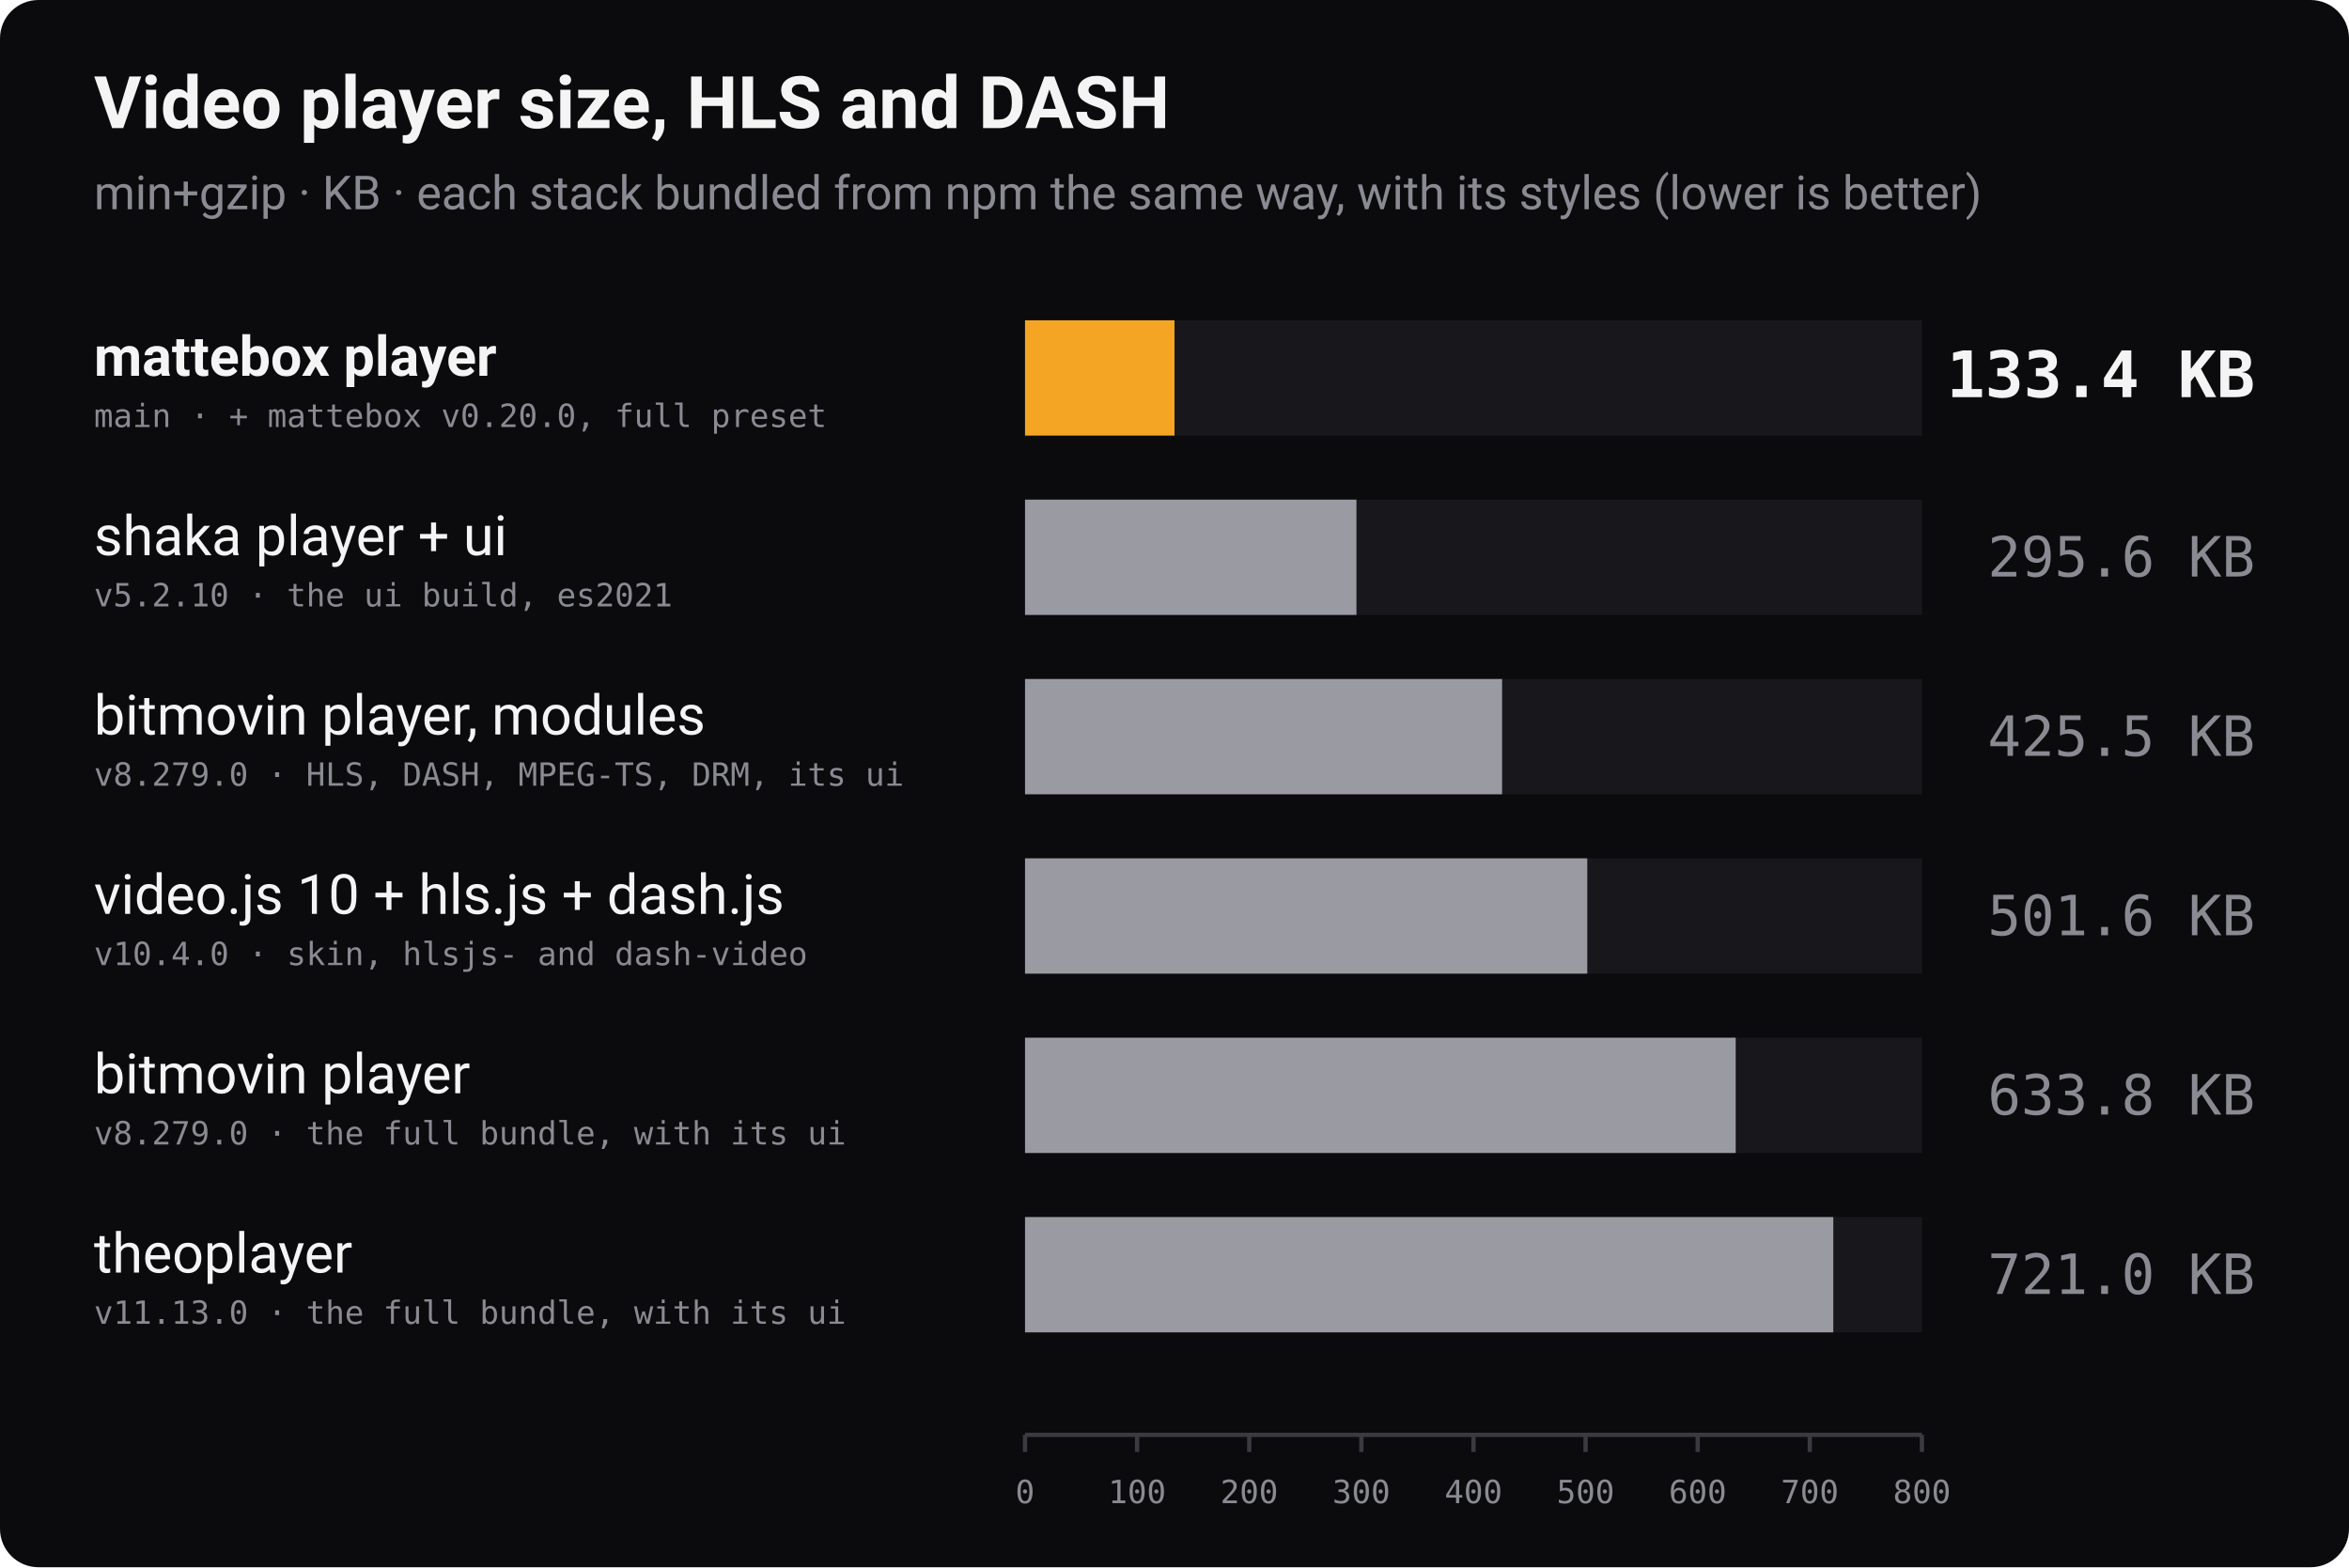
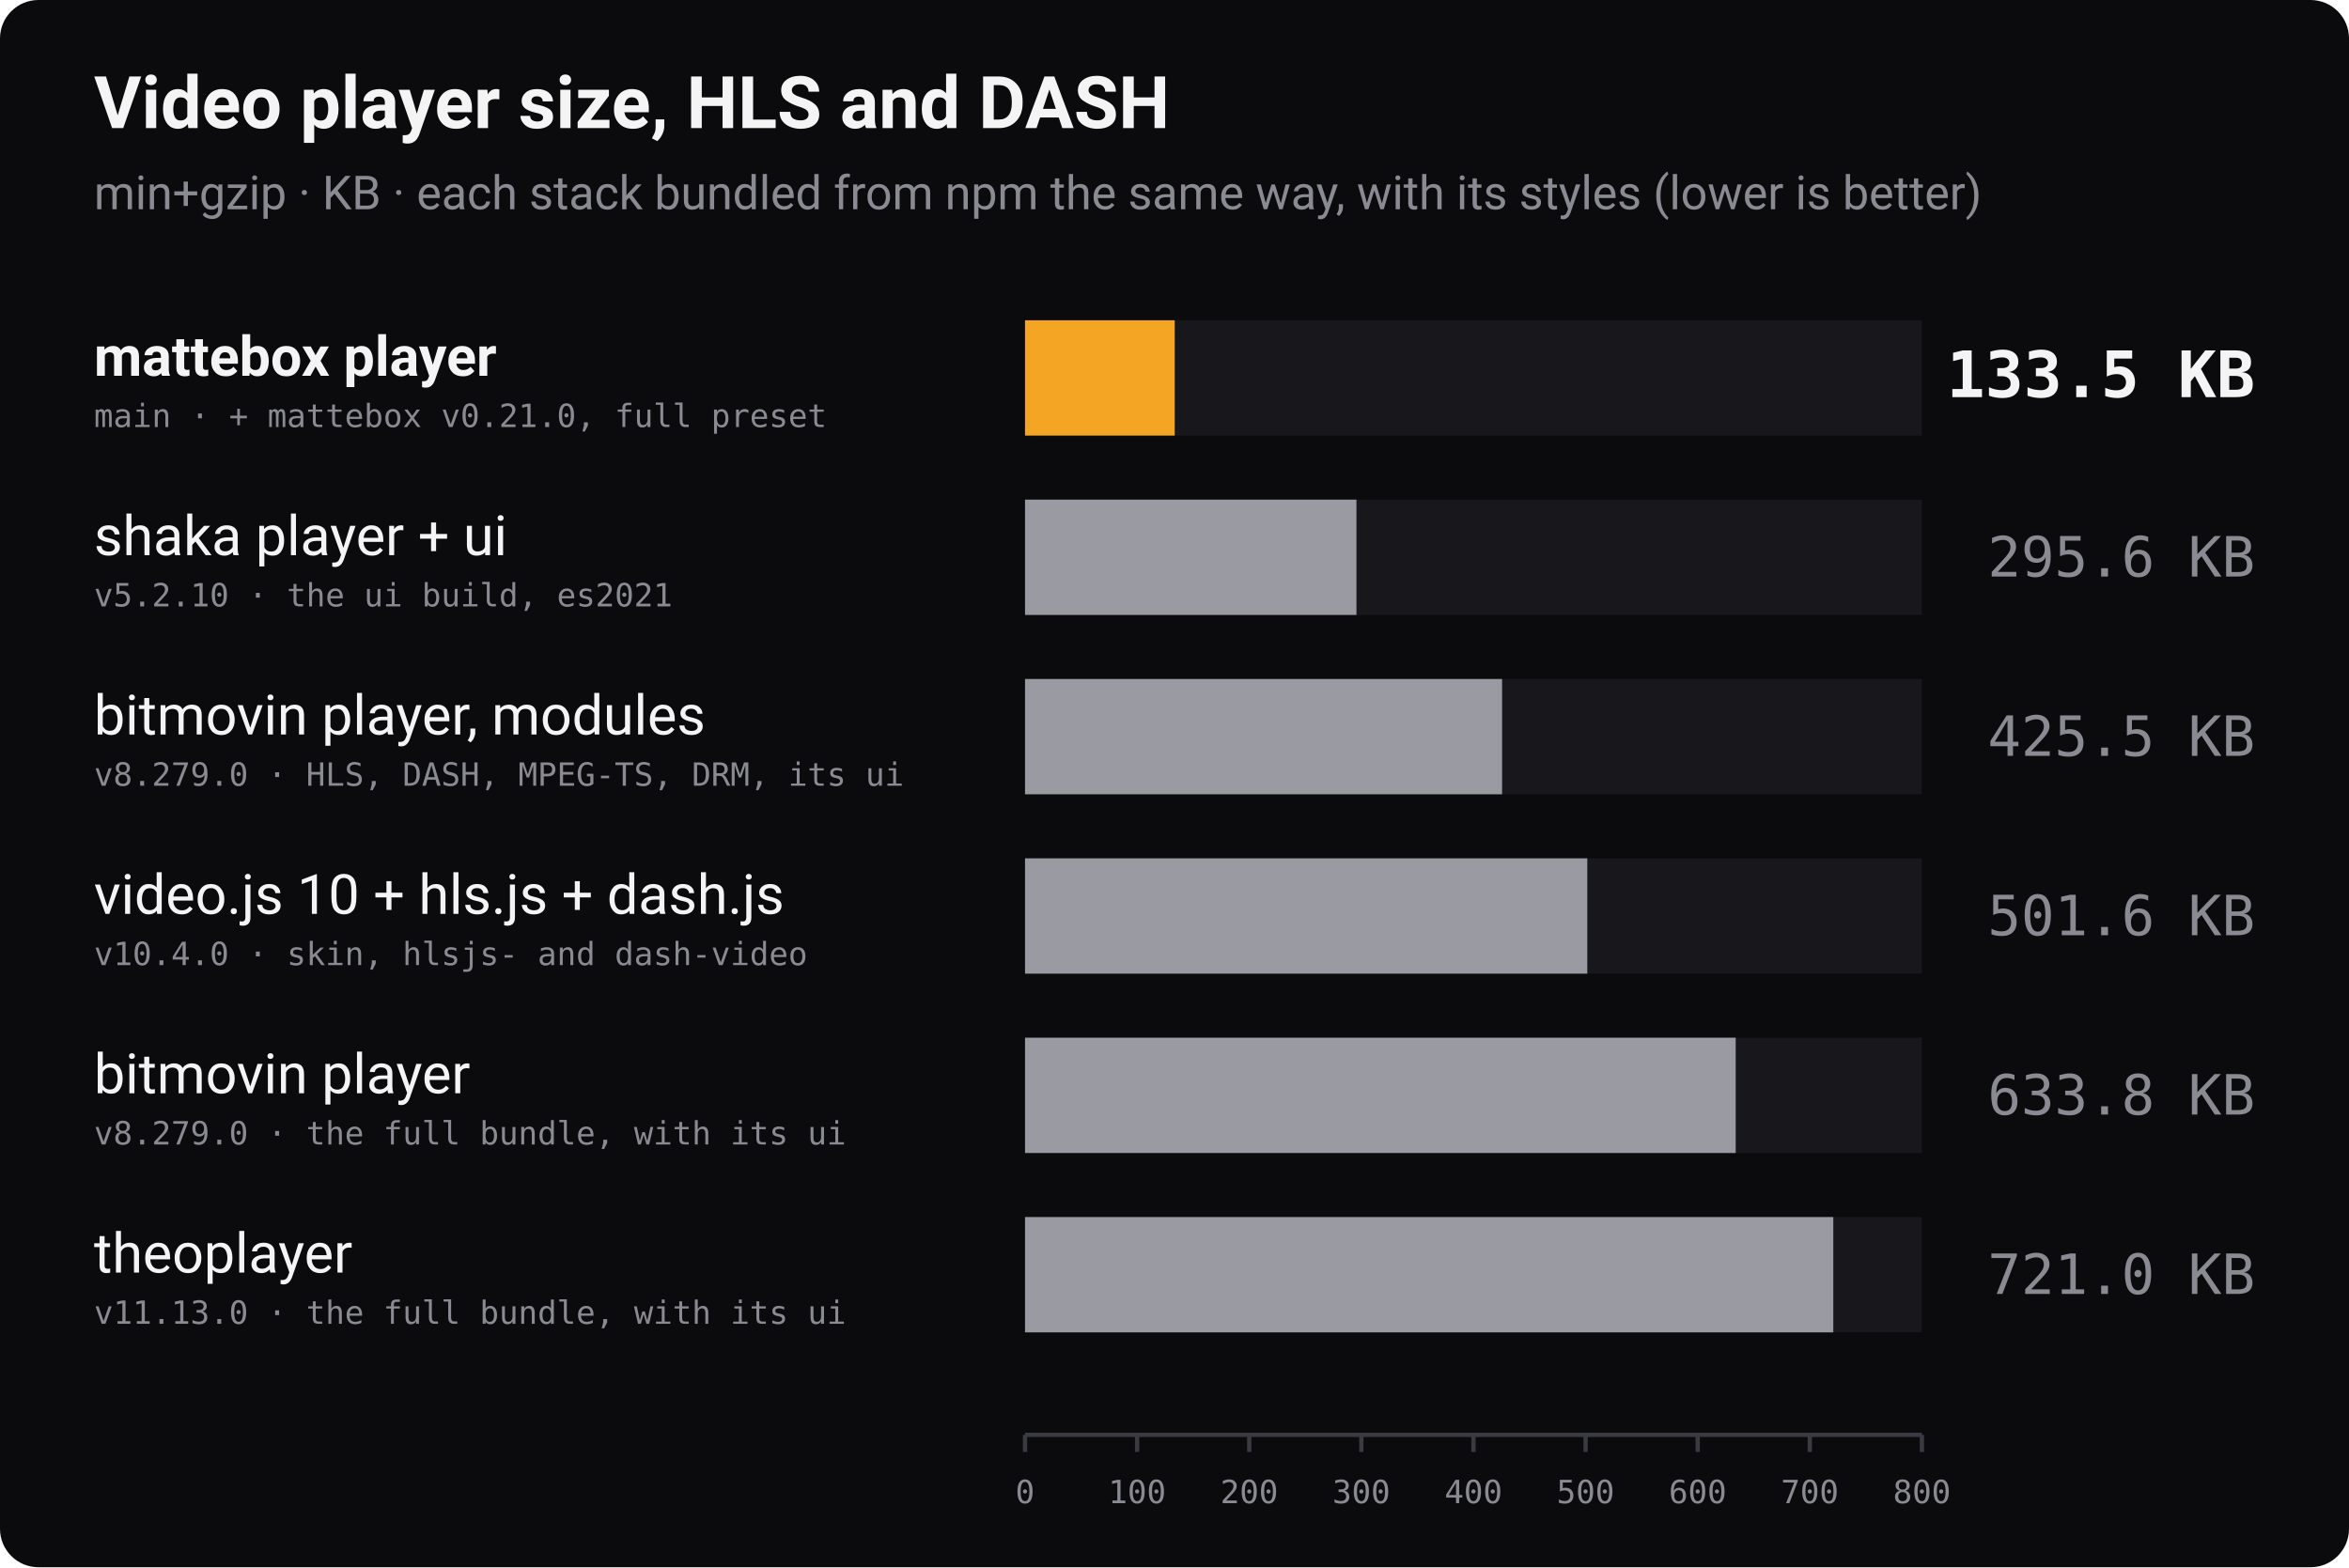
<svg xmlns="http://www.w3.org/2000/svg" width="1100" height="734" viewBox="0 0 1100 734" role="img" aria-label="Bundle size of video players with HLS and DASH playback, min+gzip, lower is better">
  <rect width="1100" height="734" rx="18" fill="#0b0b0d" />
  <text x="44" y="60" font-family="-apple-system, 'Segoe UI', Roboto, Helvetica, Arial, sans-serif" font-size="34" font-weight="700" fill="#f4f4f5">Video player size, HLS and DASH</text>
  <text x="44" y="98" font-family="-apple-system, 'Segoe UI', Roboto, Helvetica, Arial, sans-serif" font-size="22" fill="#8a8a93">min+gzip · KB · each stack bundled from npm the same way, with its styles (lower is better)</text>
  <text x="44" y="176" font-family="-apple-system, 'Segoe UI', Roboto, Helvetica, Arial, sans-serif" font-size="26" font-weight="700" fill="#f4f4f5">mattebox player</text>
-   <text x="44" y="200" font-family="ui-monospace, 'SF Mono', Menlo, Consolas, monospace" font-size="15" fill="#8a8a93">main · + mattebox v0.20.0, full preset</text>
+   <text x="44" y="200" font-family="ui-monospace, 'SF Mono', Menlo, Consolas, monospace" font-size="15" fill="#8a8a93">main · + mattebox v0.21.0, full preset</text>
  <rect x="480" y="150" width="420" height="54" fill="#18181c" />
-   <rect x="480" y="150" width="70.0" height="54" fill="#f5a524" />
-   <text x="1056" y="186" text-anchor="end" font-family="ui-monospace, 'SF Mono', Menlo, Consolas, monospace" font-size="30" font-weight="700" fill="#f4f4f5">133.4 KB</text>
+   <rect x="480" y="150" width="70.1" height="54" fill="#f5a524" />
+   <text x="1056" y="186" text-anchor="end" font-family="ui-monospace, 'SF Mono', Menlo, Consolas, monospace" font-size="30" font-weight="700" fill="#f4f4f5">133.5 KB</text>
  <text x="44" y="260" font-family="-apple-system, 'Segoe UI', Roboto, Helvetica, Arial, sans-serif" font-size="26" font-weight="400" fill="#f4f4f5">shaka player + ui</text>
  <text x="44" y="284" font-family="ui-monospace, 'SF Mono', Menlo, Consolas, monospace" font-size="15" fill="#8a8a93">v5.2.10 · the ui build, es2021</text>
  <rect x="480" y="234" width="420" height="54" fill="#18181c" />
  <rect x="480" y="234" width="155.2" height="54" fill="#9a9aa2" />
  <text x="1056" y="270" text-anchor="end" font-family="ui-monospace, 'SF Mono', Menlo, Consolas, monospace" font-size="26" font-weight="400" fill="#8a8a93">295.6 KB</text>
  <text x="44" y="344" font-family="-apple-system, 'Segoe UI', Roboto, Helvetica, Arial, sans-serif" font-size="26" font-weight="400" fill="#f4f4f5">bitmovin player, modules</text>
  <text x="44" y="368" font-family="ui-monospace, 'SF Mono', Menlo, Consolas, monospace" font-size="15" fill="#8a8a93">v8.279.0 · HLS, DASH, MPEG-TS, DRM, its ui</text>
  <rect x="480" y="318" width="420" height="54" fill="#18181c" />
  <rect x="480" y="318" width="223.4" height="54" fill="#9a9aa2" />
  <text x="1056" y="354" text-anchor="end" font-family="ui-monospace, 'SF Mono', Menlo, Consolas, monospace" font-size="26" font-weight="400" fill="#8a8a93">425.5 KB</text>
  <text x="44" y="428" font-family="-apple-system, 'Segoe UI', Roboto, Helvetica, Arial, sans-serif" font-size="26" font-weight="400" fill="#f4f4f5">video.js 10 + hls.js + dash.js</text>
  <text x="44" y="452" font-family="ui-monospace, 'SF Mono', Menlo, Consolas, monospace" font-size="15" fill="#8a8a93">v10.4.0 · skin, hlsjs- and dash-video</text>
  <rect x="480" y="402" width="420" height="54" fill="#18181c" />
  <rect x="480" y="402" width="263.3" height="54" fill="#9a9aa2" />
  <text x="1056" y="438" text-anchor="end" font-family="ui-monospace, 'SF Mono', Menlo, Consolas, monospace" font-size="26" font-weight="400" fill="#8a8a93">501.6 KB</text>
  <text x="44" y="512" font-family="-apple-system, 'Segoe UI', Roboto, Helvetica, Arial, sans-serif" font-size="26" font-weight="400" fill="#f4f4f5">bitmovin player</text>
  <text x="44" y="536" font-family="ui-monospace, 'SF Mono', Menlo, Consolas, monospace" font-size="15" fill="#8a8a93">v8.279.0 · the full bundle, with its ui</text>
  <rect x="480" y="486" width="420" height="54" fill="#18181c" />
  <rect x="480" y="486" width="332.8" height="54" fill="#9a9aa2" />
  <text x="1056" y="522" text-anchor="end" font-family="ui-monospace, 'SF Mono', Menlo, Consolas, monospace" font-size="26" font-weight="400" fill="#8a8a93">633.8 KB</text>
  <text x="44" y="596" font-family="-apple-system, 'Segoe UI', Roboto, Helvetica, Arial, sans-serif" font-size="26" font-weight="400" fill="#f4f4f5">theoplayer</text>
  <text x="44" y="620" font-family="ui-monospace, 'SF Mono', Menlo, Consolas, monospace" font-size="15" fill="#8a8a93">v11.13.0 · the full bundle, with its ui</text>
  <rect x="480" y="570" width="420" height="54" fill="#18181c" />
  <rect x="480" y="570" width="378.5" height="54" fill="#9a9aa2" />
  <text x="1056" y="606" text-anchor="end" font-family="ui-monospace, 'SF Mono', Menlo, Consolas, monospace" font-size="26" font-weight="400" fill="#8a8a93">721.0 KB</text>
  <line x1="480" y1="672" x2="900" y2="672" stroke="#3a3a42" stroke-width="2" />
  <line x1="480.0" y1="672" x2="480.0" y2="680" stroke="#3a3a42" stroke-width="2" />
  <text x="480.0" y="704" text-anchor="middle" font-family="ui-monospace, 'SF Mono', Menlo, Consolas, monospace" font-size="15" fill="#8a8a93">0</text>
  <line x1="532.5" y1="672" x2="532.5" y2="680" stroke="#3a3a42" stroke-width="2" />
  <text x="532.5" y="704" text-anchor="middle" font-family="ui-monospace, 'SF Mono', Menlo, Consolas, monospace" font-size="15" fill="#8a8a93">100</text>
  <line x1="585.0" y1="672" x2="585.0" y2="680" stroke="#3a3a42" stroke-width="2" />
  <text x="585.0" y="704" text-anchor="middle" font-family="ui-monospace, 'SF Mono', Menlo, Consolas, monospace" font-size="15" fill="#8a8a93">200</text>
  <line x1="637.5" y1="672" x2="637.5" y2="680" stroke="#3a3a42" stroke-width="2" />
  <text x="637.5" y="704" text-anchor="middle" font-family="ui-monospace, 'SF Mono', Menlo, Consolas, monospace" font-size="15" fill="#8a8a93">300</text>
  <line x1="690.0" y1="672" x2="690.0" y2="680" stroke="#3a3a42" stroke-width="2" />
  <text x="690.0" y="704" text-anchor="middle" font-family="ui-monospace, 'SF Mono', Menlo, Consolas, monospace" font-size="15" fill="#8a8a93">400</text>
  <line x1="742.5" y1="672" x2="742.5" y2="680" stroke="#3a3a42" stroke-width="2" />
  <text x="742.5" y="704" text-anchor="middle" font-family="ui-monospace, 'SF Mono', Menlo, Consolas, monospace" font-size="15" fill="#8a8a93">500</text>
  <line x1="795.0" y1="672" x2="795.0" y2="680" stroke="#3a3a42" stroke-width="2" />
  <text x="795.0" y="704" text-anchor="middle" font-family="ui-monospace, 'SF Mono', Menlo, Consolas, monospace" font-size="15" fill="#8a8a93">600</text>
  <line x1="847.5" y1="672" x2="847.5" y2="680" stroke="#3a3a42" stroke-width="2" />
  <text x="847.5" y="704" text-anchor="middle" font-family="ui-monospace, 'SF Mono', Menlo, Consolas, monospace" font-size="15" fill="#8a8a93">700</text>
  <line x1="900.0" y1="672" x2="900.0" y2="680" stroke="#3a3a42" stroke-width="2" />
  <text x="900.0" y="704" text-anchor="middle" font-family="ui-monospace, 'SF Mono', Menlo, Consolas, monospace" font-size="15" fill="#8a8a93">800</text>
</svg>
